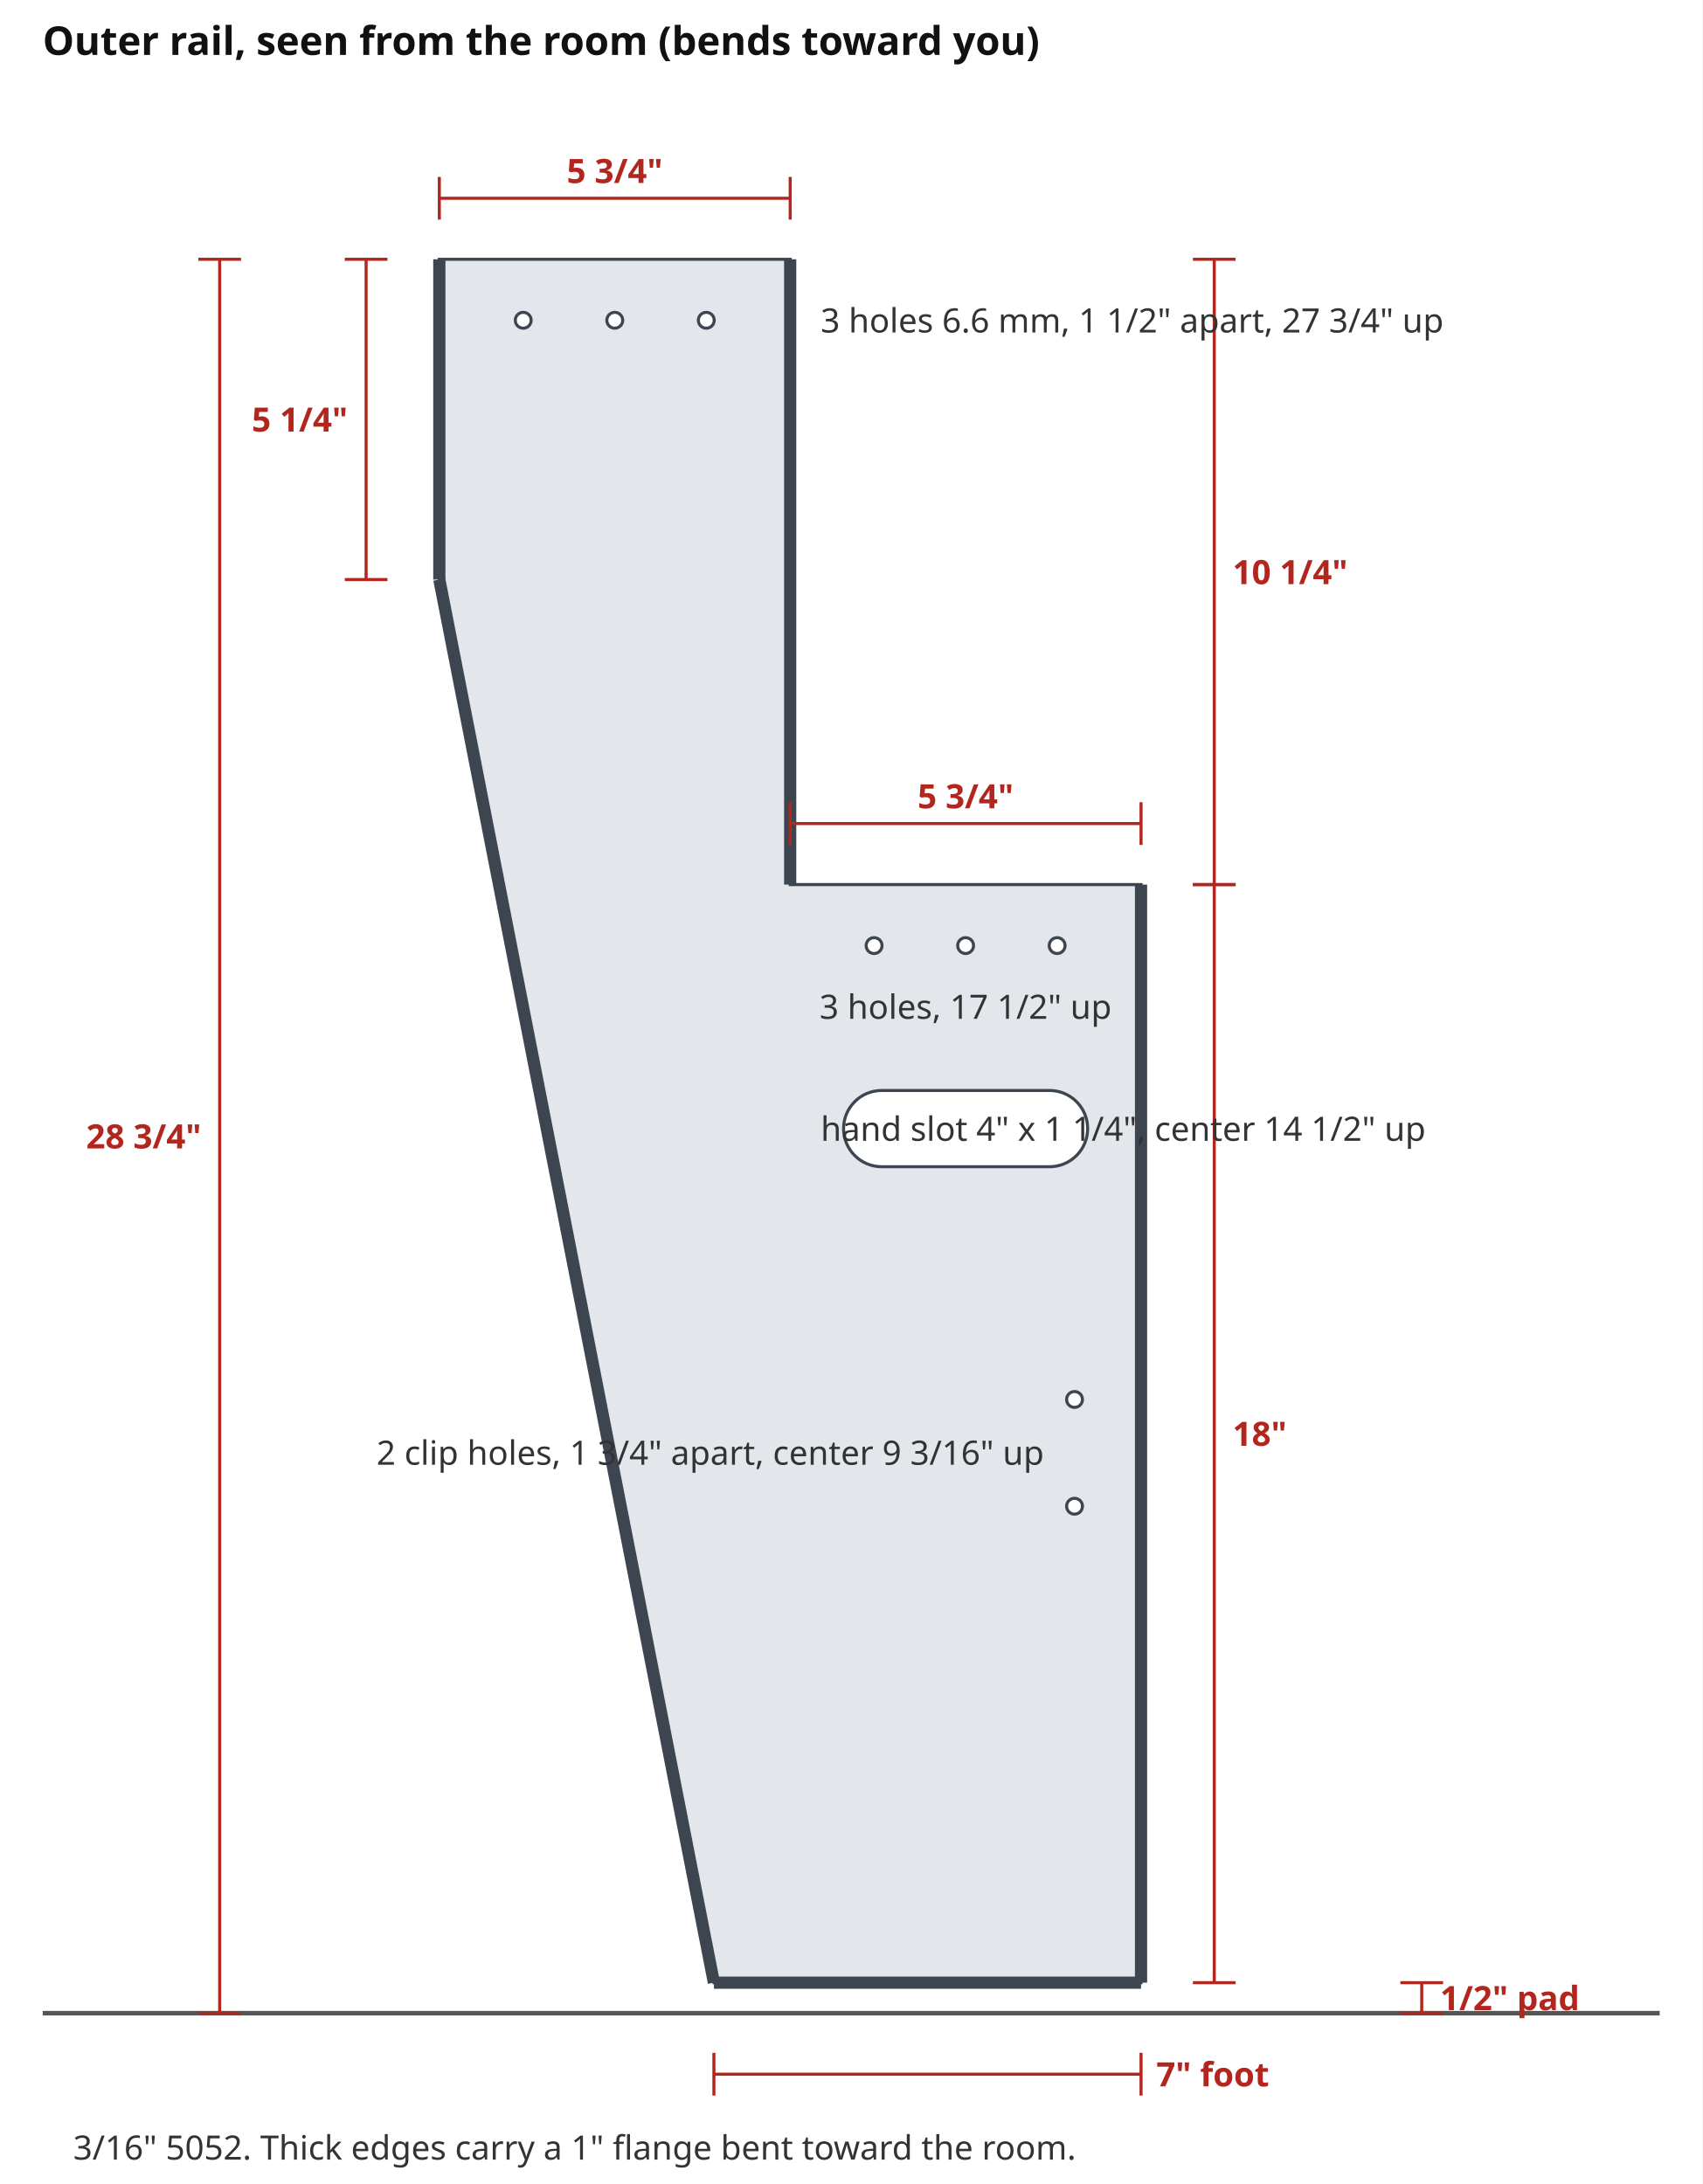
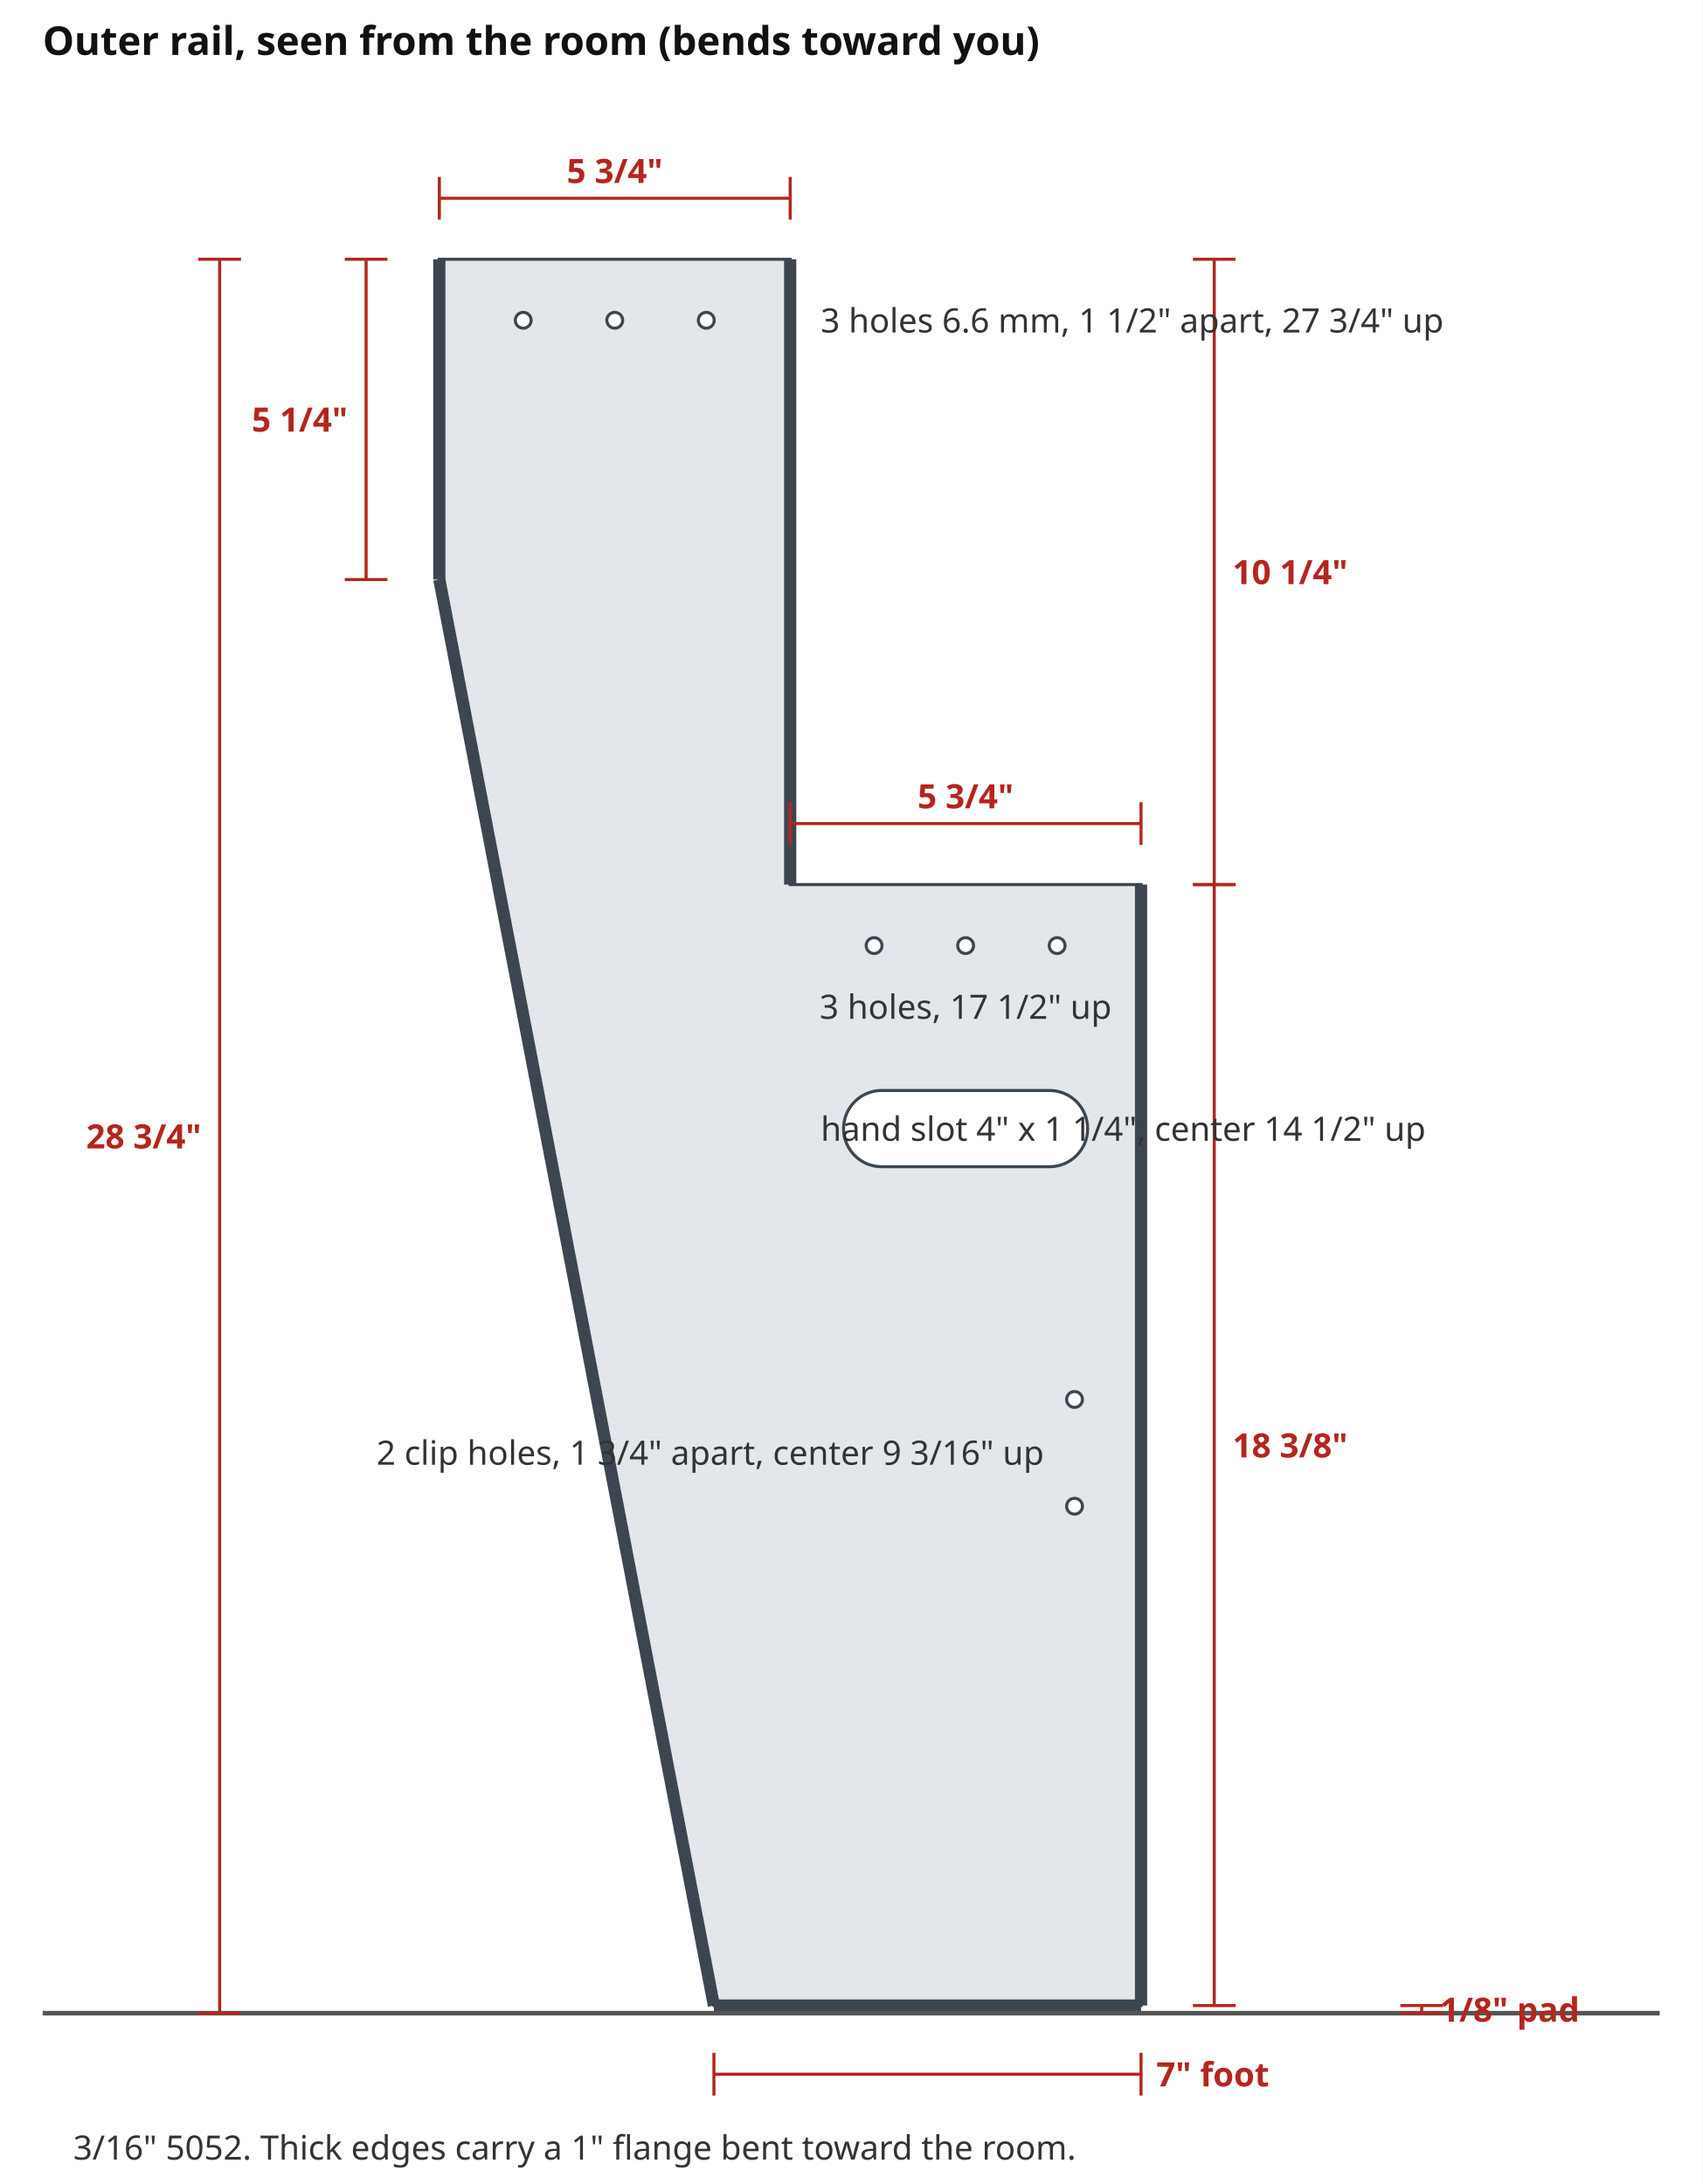
<svg xmlns="http://www.w3.org/2000/svg" viewBox="0 0 558 716" width="558" height="716" role="img">
  <style>
.bg{fill:#fff}.panel{fill:#d9d4c7;stroke:#8a8473}.floor{stroke:#555;stroke-width:1.5}
.tread{fill:#c9d6e8;stroke:#34506f}.rail{fill:#e3e7ec;stroke:#3d4650}.step{fill:#f2d9a6;stroke:#7a5a12}
.fixed{fill:#b9bec6;stroke:#3d4650}.rubber{fill:#444;stroke:#111}.handle{fill:#e9b7ae;stroke:#8f2f1e}
.ghost{fill:none;stroke:#8a8f98;stroke-dasharray:4 3}.bend{stroke:#3d4650;stroke-width:4}.hole{fill:#fff;stroke:#3d4650}.dim{stroke:#b3261e;fill:none;stroke-width:1}
.dimt{fill:#b3261e;font:600 11px system-ui,sans-serif}.lbl{fill:#333;font:11px system-ui,sans-serif}
.ttl{fill:#111;font:600 13px system-ui,sans-serif}rect,polygon,circle{stroke-width:1}
</style>
  <rect class="bg" width="558" height="716" />
  <text class="ttl" x="14" y="18">Outer rail, seen from the room (bends toward you)</text>
-   <polygon class="rail" points="144.0,85.0 259.0,85.0 259.0,290.0 374.0,290.0 374.0,650.0 234.0,650.0 144.0,190.0" />
+   <polygon class="rail" points="144.0,85.0 259.0,85.0 259.0,290.0 374.0,290.0 374.0,657.5 234.0,657.5 144.0,190.0" />
  <line class="bend" x1="144.0" y1="190.0" x2="144.0" y2="85.0" />
  <line class="bend" x1="259.0" y1="85.0" x2="259.0" y2="290.0" />
-   <line class="bend" x1="234.0" y1="650.0" x2="144.0" y2="190.0" />
-   <line class="bend" x1="374.0" y1="650.0" x2="234.0" y2="650.0" />
-   <line class="bend" x1="374.0" y1="290.0" x2="374.0" y2="650.0" />
+   <line class="bend" x1="234.0" y1="657.5" x2="144.0" y2="190.0" />
+   <line class="bend" x1="374.0" y1="657.5" x2="234.0" y2="657.5" />
+   <line class="bend" x1="374.0" y1="290.0" x2="374.0" y2="657.5" />
  <circle class="hole" cx="231.5" cy="105.0" r="2.6" />
  <circle class="hole" cx="201.5" cy="105.0" r="2.6" />
  <circle class="hole" cx="171.5" cy="105.0" r="2.6" />
  <circle class="hole" cx="346.5" cy="310.0" r="2.6" />
  <circle class="hole" cx="316.5" cy="310.0" r="2.6" />
  <circle class="hole" cx="286.5" cy="310.0" r="2.6" />
  <circle class="hole" cx="352.2" cy="458.8" r="2.6" />
  <circle class="hole" cx="352.2" cy="493.8" r="2.6" />
  <rect class="hole" x="276.5" y="357.5" width="80.0" height="25.0" rx="12.5" />
  <line class="floor" x1="14.0" y1="660.0" x2="544.0" y2="660.0" />
  <line class="dim" x1="144.0" y1="65.0" x2="259.0" y2="65.0" />
  <line class="dim" x1="144.0" y1="72.0" x2="144.0" y2="58.0" />
  <line class="dim" x1="259.0" y1="72.0" x2="259.0" y2="58.0" />
  <text class="dimt" x="264.0" y="69.0" text-anchor="start" />
  <text class="dimt" x="201.5" y="60.0" text-anchor="middle">5 3/4"</text>
  <line class="dim" x1="259.0" y1="270.0" x2="374.0" y2="270.0" />
  <line class="dim" x1="259.0" y1="277.0" x2="259.0" y2="263.0" />
  <line class="dim" x1="374.0" y1="277.0" x2="374.0" y2="263.0" />
  <text class="dimt" x="379.0" y="274.0" text-anchor="start" />
  <text class="dimt" x="316.5" y="265.0" text-anchor="middle">5 3/4"</text>
  <line class="dim" x1="234.0" y1="680.0" x2="374.0" y2="680.0" />
  <line class="dim" x1="234.0" y1="687.0" x2="234.0" y2="673.0" />
  <line class="dim" x1="374.0" y1="687.0" x2="374.0" y2="673.0" />
  <text class="dimt" x="379.0" y="684.0" text-anchor="start">7" foot</text>
  <line class="dim" x1="120.0" y1="190.0" x2="120.0" y2="85.0" />
  <line class="dim" x1="113.0" y1="190.0" x2="127.0" y2="190.0" />
  <line class="dim" x1="113.0" y1="85.0" x2="127.0" y2="85.0" />
  <text class="dimt" x="114.0" y="141.5" text-anchor="end">5 1/4"</text>
  <line class="dim" x1="72.0" y1="660.0" x2="72.0" y2="85.0" />
  <line class="dim" x1="65.0" y1="660.0" x2="79.0" y2="660.0" />
  <line class="dim" x1="65.0" y1="85.0" x2="79.0" y2="85.0" />
  <text class="dimt" x="66.0" y="376.5" text-anchor="end">28 3/4"</text>
-   <line class="dim" x1="398.0" y1="650.0" x2="398.0" y2="290.0" />
-   <line class="dim" x1="391.0" y1="650.0" x2="405.0" y2="650.0" />
+   <line class="dim" x1="398.0" y1="657.5" x2="398.0" y2="290.0" />
+   <line class="dim" x1="391.0" y1="657.5" x2="405.0" y2="657.5" />
  <line class="dim" x1="391.0" y1="290.0" x2="405.0" y2="290.0" />
-   <text class="dimt" x="404.0" y="474.0" text-anchor="start">18"</text>
+   <text class="dimt" x="404.0" y="477.8" text-anchor="start">18 3/8"</text>
  <line class="dim" x1="398.0" y1="290.0" x2="398.0" y2="85.0" />
  <line class="dim" x1="391.0" y1="290.0" x2="405.0" y2="290.0" />
  <line class="dim" x1="391.0" y1="85.0" x2="405.0" y2="85.0" />
  <text class="dimt" x="404.0" y="191.5" text-anchor="start">10 1/4"</text>
-   <line class="dim" x1="466.0" y1="660.0" x2="466.0" y2="650.0" />
+   <line class="dim" x1="466.0" y1="660.0" x2="466.0" y2="657.5" />
  <line class="dim" x1="459.0" y1="660.0" x2="473.0" y2="660.0" />
-   <line class="dim" x1="459.0" y1="650.0" x2="473.0" y2="650.0" />
-   <text class="dimt" x="472.0" y="659.0" text-anchor="start">1/2" pad</text>
+   <line class="dim" x1="459.0" y1="657.5" x2="473.0" y2="657.5" />
+   <text class="dimt" x="472.0" y="662.8" text-anchor="start">1/8" pad</text>
  <text class="lbl" x="269.0" y="374.0" text-anchor="start">hand slot 4" x 1 1/4", center 14 1/2" up</text>
  <text class="lbl" x="269.0" y="109.0" text-anchor="start">3 holes 6.6 mm, 1 1/2" apart, 27 3/4" up</text>
  <text class="lbl" x="316.5" y="334.0" text-anchor="middle">3 holes, 17 1/2" up</text>
  <text class="lbl" x="342.2" y="480.2" text-anchor="end">2 clip holes, 1 3/4" apart, center 9 3/16" up</text>
  <text class="lbl" x="24.0" y="708.0" text-anchor="start">3/16" 5052. Thick edges carry a 1" flange bent toward the room.</text>
</svg>
